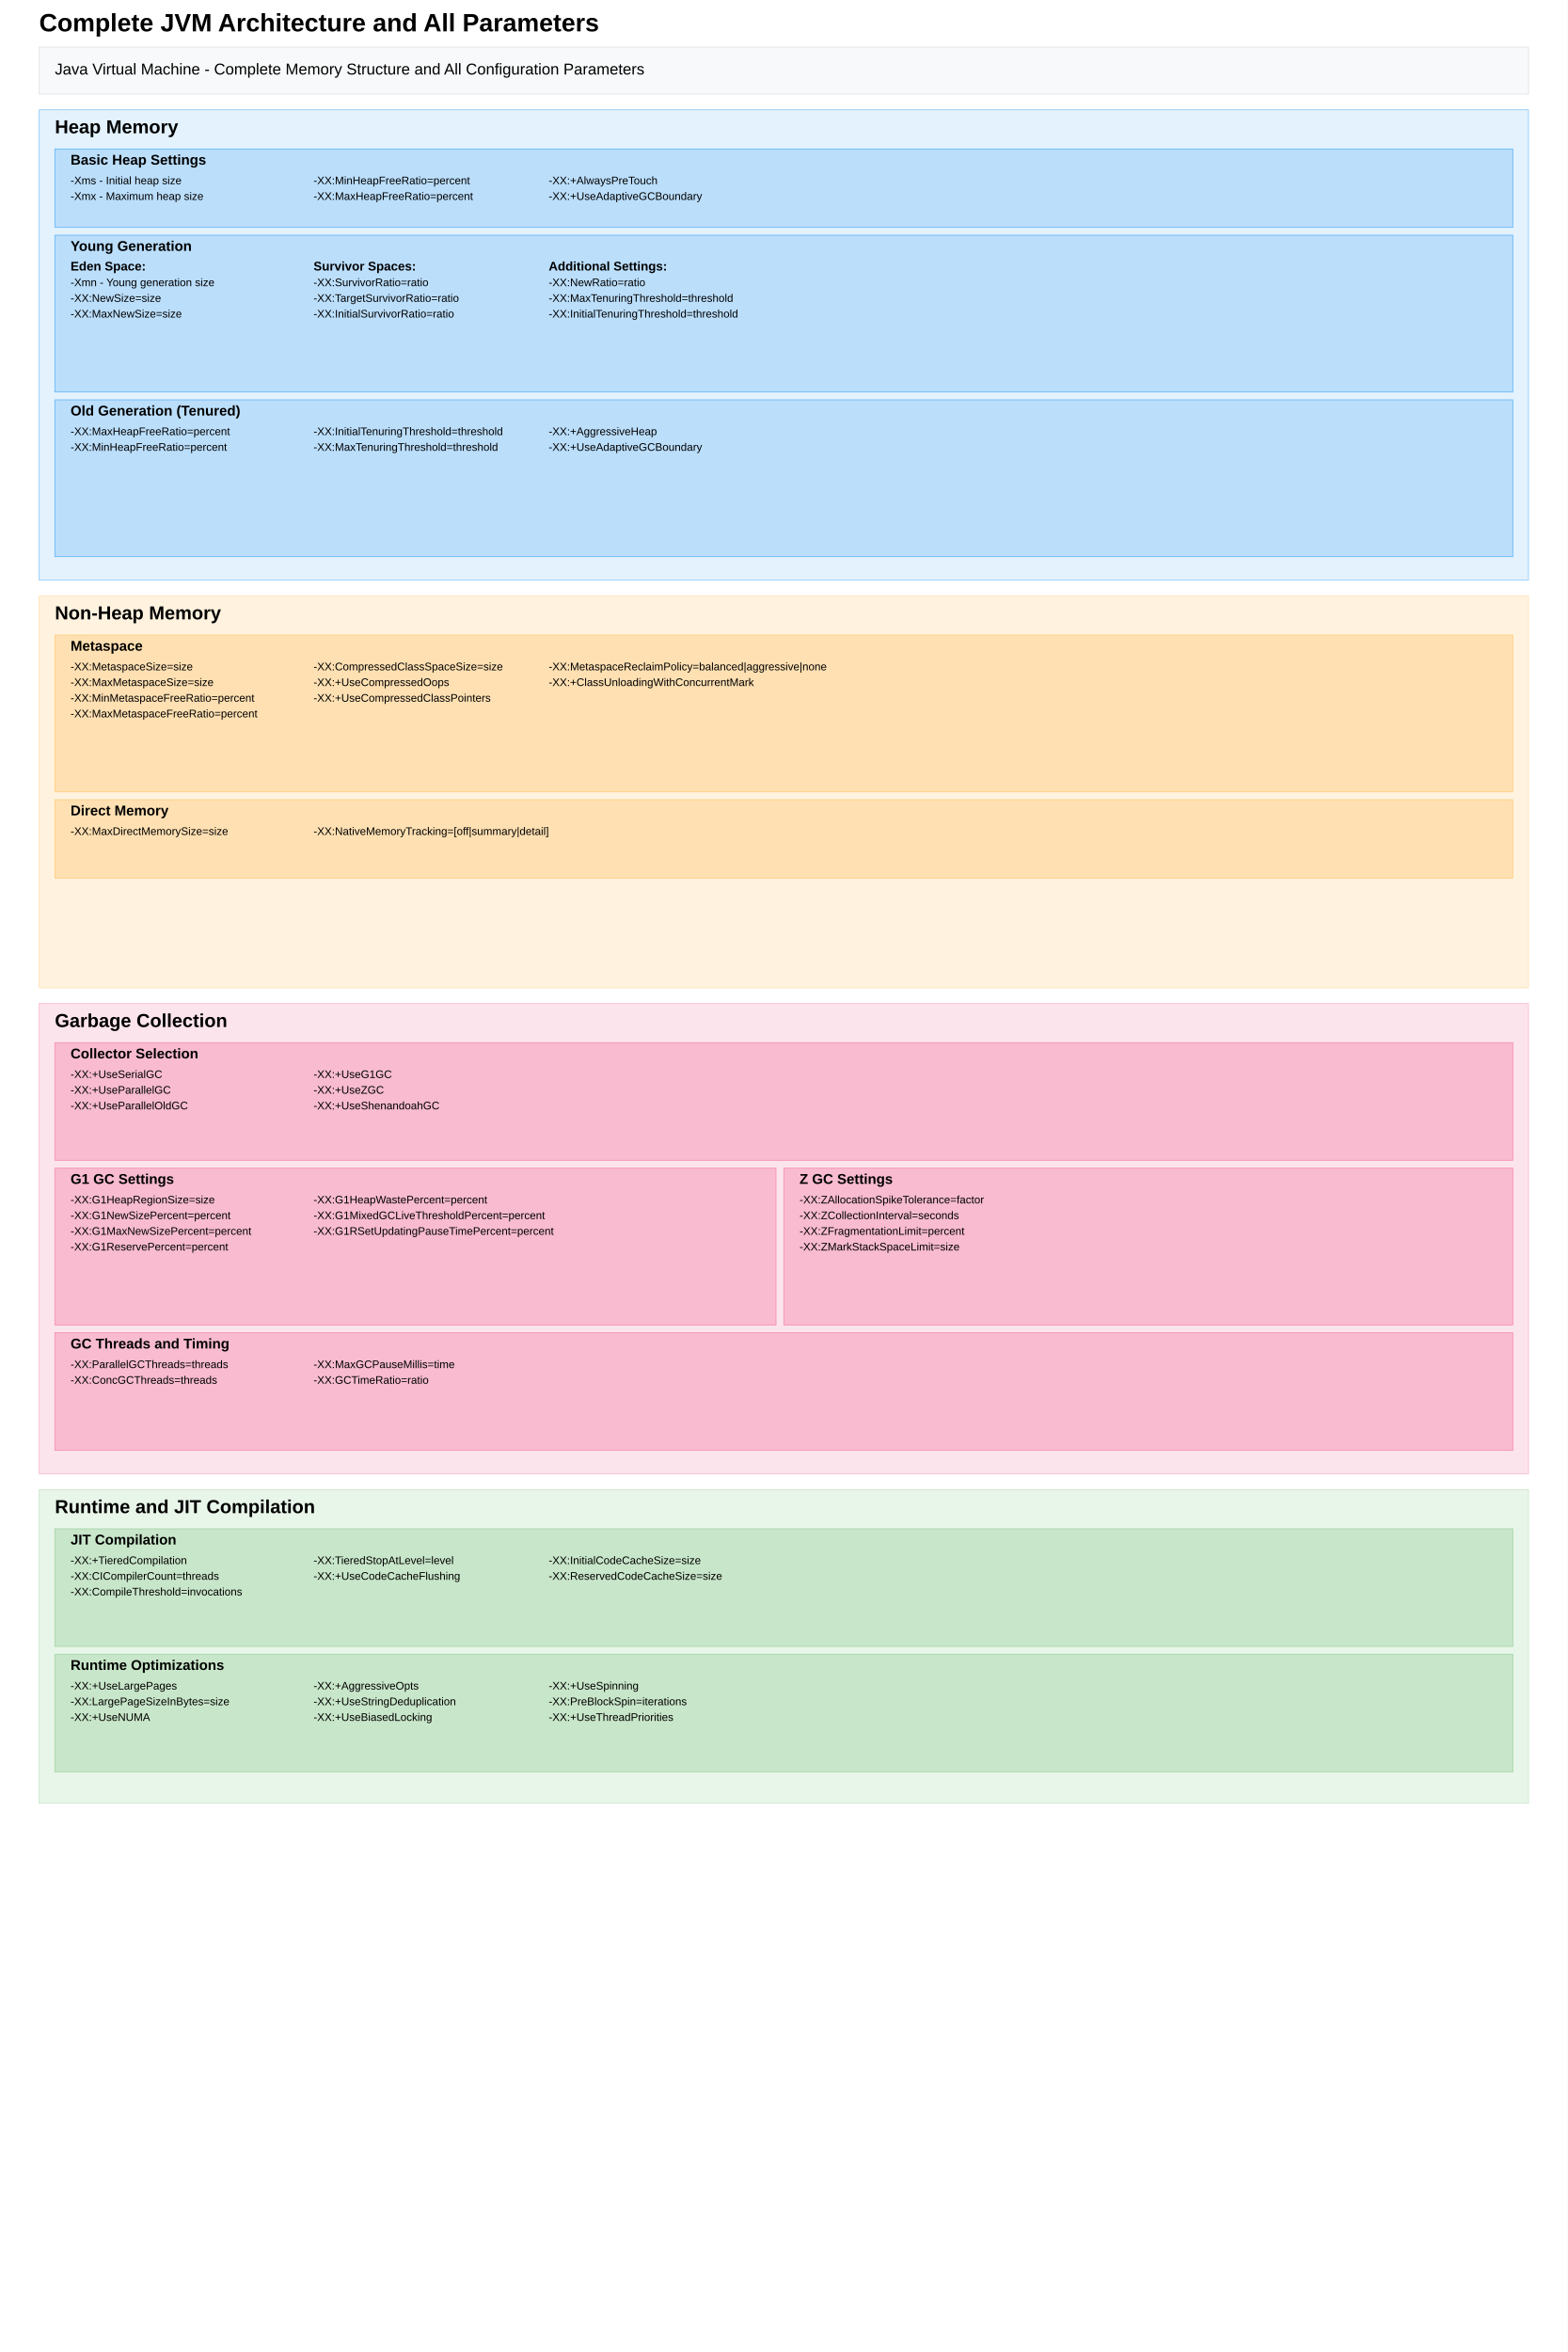
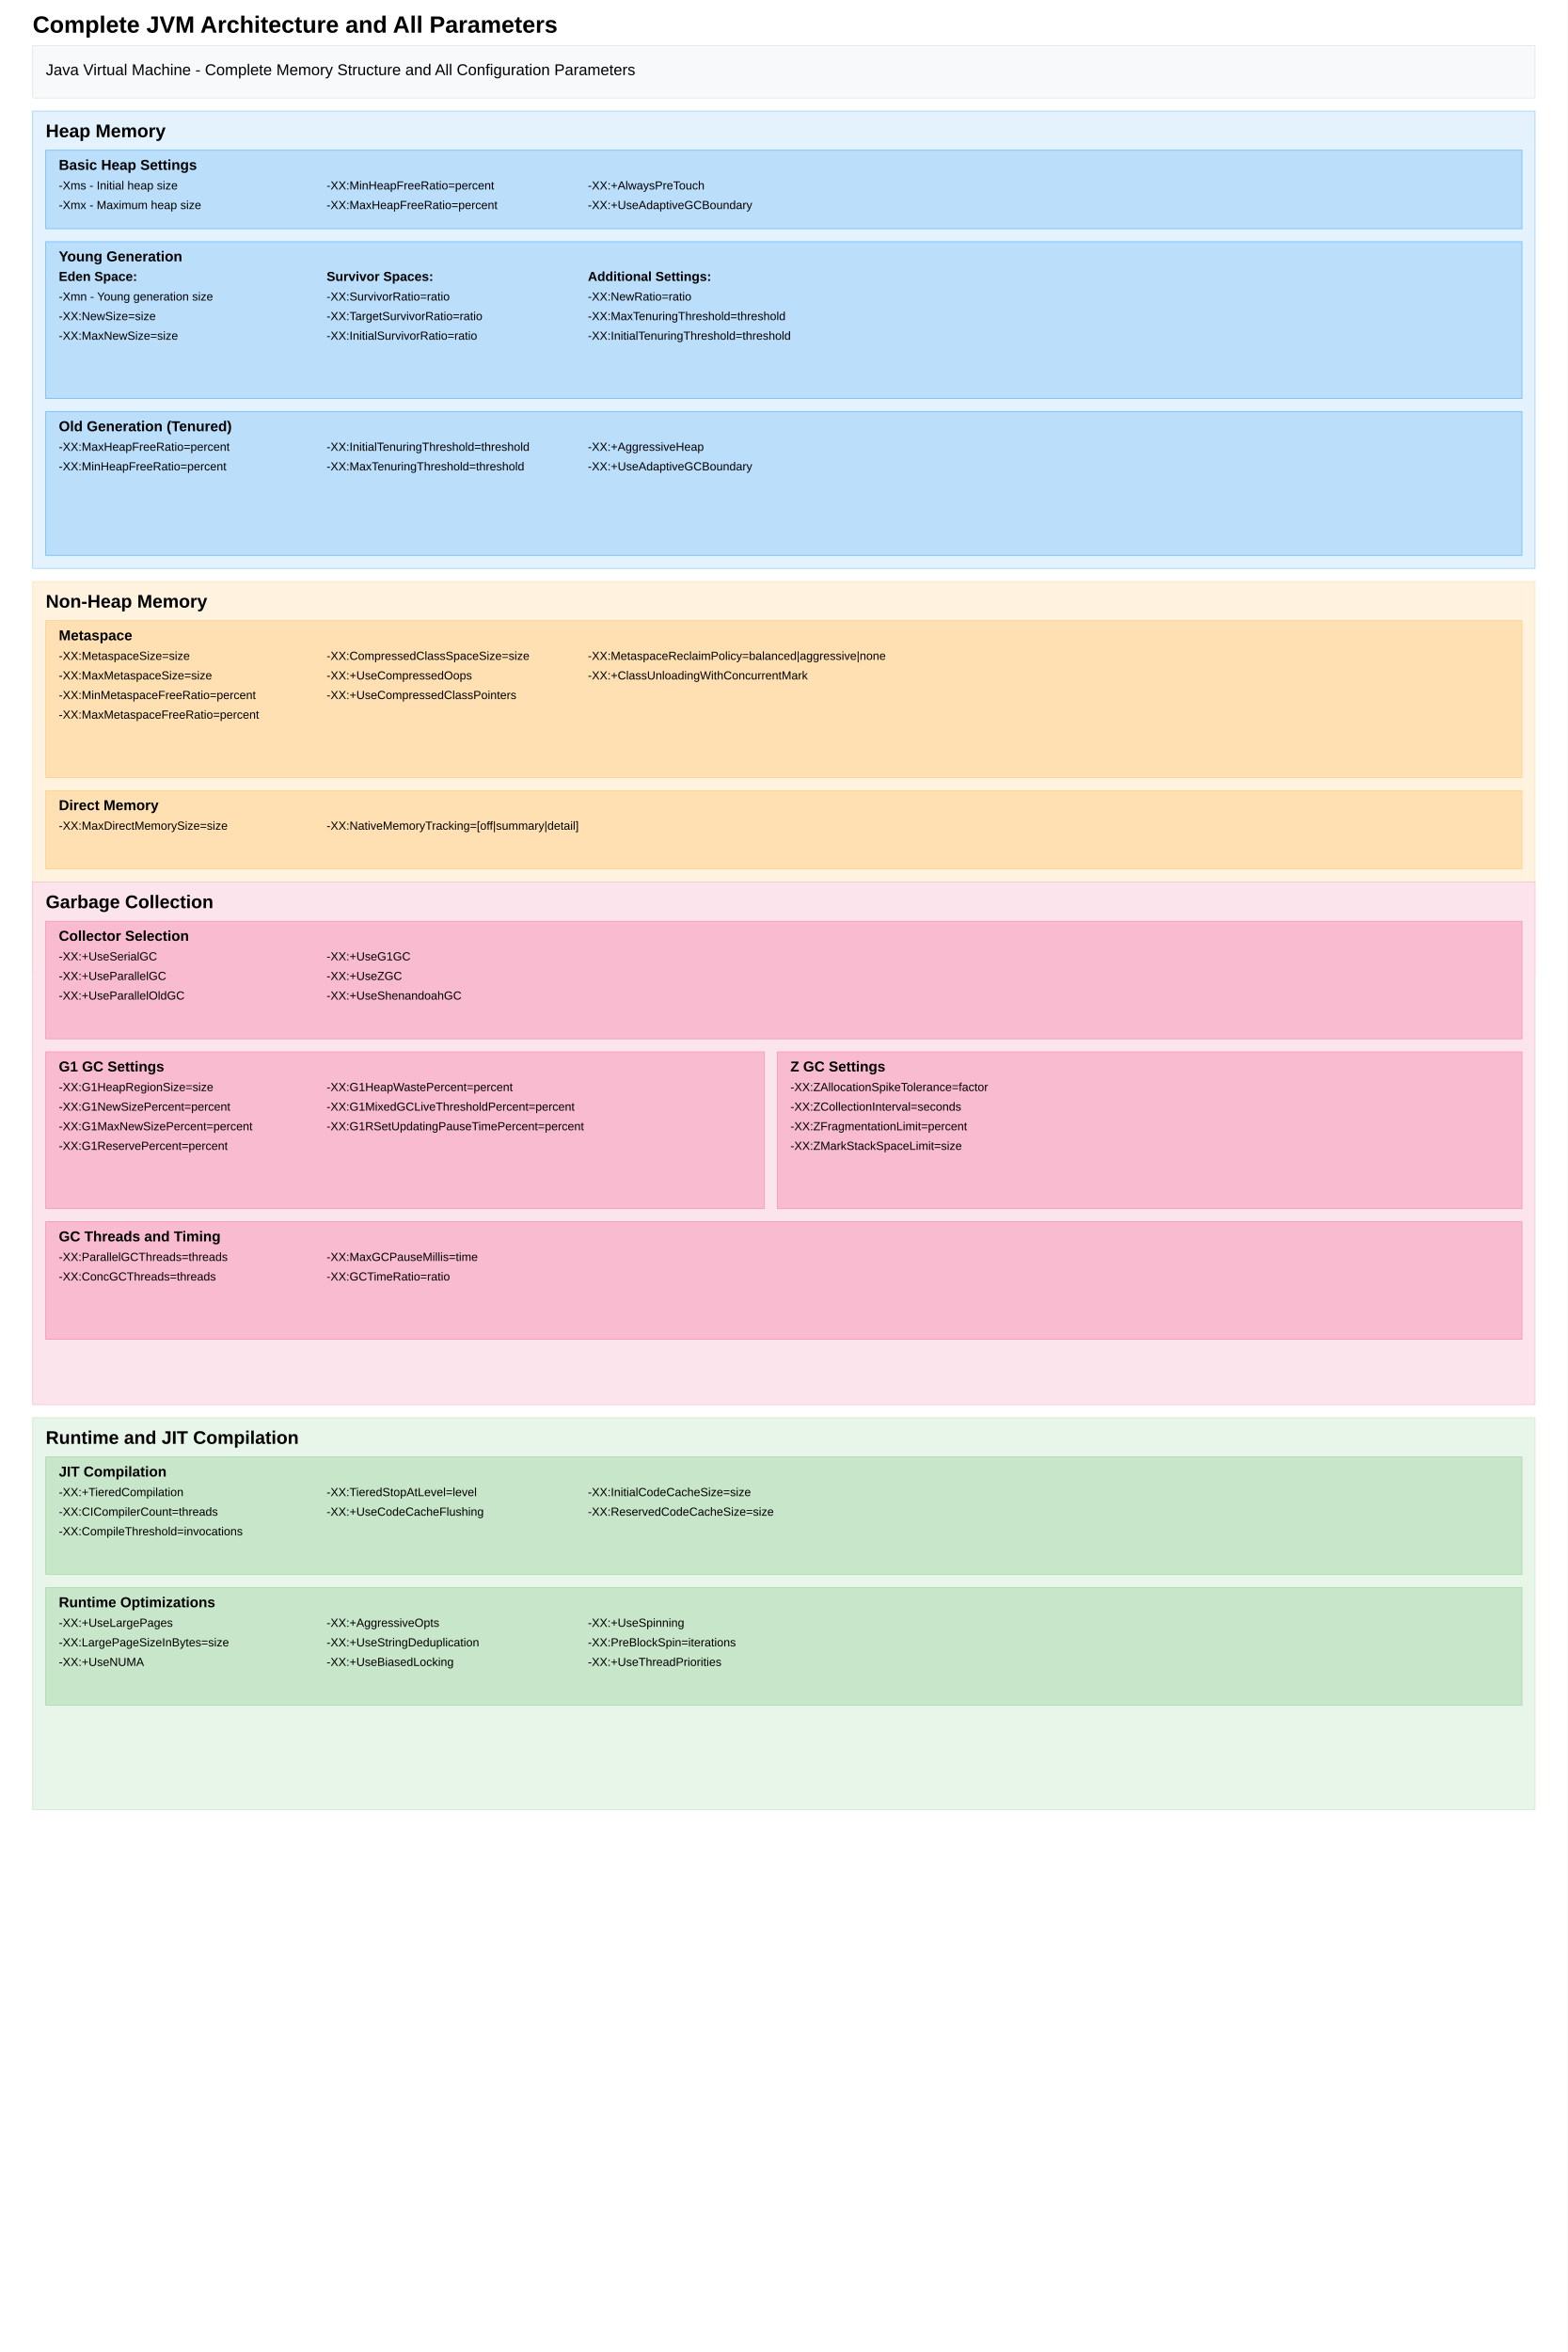
- <svg xmlns="http://www.w3.org/2000/svg" viewBox="0 0 2000 3000">
-   <rect x="0" y="0" width="2000" height="3000" fill="white" />
-   <text x="50" y="40" font-family="Arial" font-size="32" font-weight="bold">Complete JVM Architecture and All Parameters</text>
-   <rect x="50" y="60" width="1900" height="60" fill="#f8f9fa" stroke="#dee2e6" />
-   <text x="70" y="95" font-family="Arial" font-size="20">Java Virtual Machine - Complete Memory Structure and All Configuration Parameters</text>
-   <rect x="50" y="140" width="1900" height="600" fill="#e3f2fd" stroke="#90caf9" />
-   <text x="70" y="170" font-family="Arial" font-size="24" font-weight="bold">Heap Memory</text>
-   <rect x="70" y="190" width="1860" height="100" fill="#bbdefb" stroke="#64b5f6" />
-   <text x="90" y="210" font-family="Arial" font-size="18" font-weight="bold">Basic Heap Settings</text>
-   <text x="90" y="235" font-family="Arial" font-size="14">-Xms - Initial heap size</text>
-   <text x="90" y="255" font-family="Arial" font-size="14">-Xmx - Maximum heap size</text>
-   <text x="400" y="235" font-family="Arial" font-size="14">-XX:MinHeapFreeRatio=percent</text>
-   <text x="400" y="255" font-family="Arial" font-size="14">-XX:MaxHeapFreeRatio=percent</text>
-   <text x="700" y="235" font-family="Arial" font-size="14">-XX:+AlwaysPreTouch</text>
-   <text x="700" y="255" font-family="Arial" font-size="14">-XX:+UseAdaptiveGCBoundary</text>
-   <rect x="70" y="300" width="1860" height="200" fill="#bbdefb" stroke="#64b5f6" />
-   <text x="90" y="320" font-family="Arial" font-size="18" font-weight="bold">Young Generation</text>
-   <text x="90" y="345" font-family="Arial" font-size="16" font-weight="bold">Eden Space:</text>
-   <text x="90" y="365" font-family="Arial" font-size="14">-Xmn - Young generation size</text>
-   <text x="90" y="385" font-family="Arial" font-size="14">-XX:NewSize=size</text>
-   <text x="90" y="405" font-family="Arial" font-size="14">-XX:MaxNewSize=size</text>
-   <text x="400" y="345" font-family="Arial" font-size="16" font-weight="bold">Survivor Spaces:</text>
-   <text x="400" y="365" font-family="Arial" font-size="14">-XX:SurvivorRatio=ratio</text>
-   <text x="400" y="385" font-family="Arial" font-size="14">-XX:TargetSurvivorRatio=ratio</text>
-   <text x="400" y="405" font-family="Arial" font-size="14">-XX:InitialSurvivorRatio=ratio</text>
-   <text x="700" y="345" font-family="Arial" font-size="16" font-weight="bold">Additional Settings:</text>
-   <text x="700" y="365" font-family="Arial" font-size="14">-XX:NewRatio=ratio</text>
-   <text x="700" y="385" font-family="Arial" font-size="14">-XX:MaxTenuringThreshold=threshold</text>
-   <text x="700" y="405" font-family="Arial" font-size="14">-XX:InitialTenuringThreshold=threshold</text>
-   <rect x="70" y="510" width="1860" height="200" fill="#bbdefb" stroke="#64b5f6" />
-   <text x="90" y="530" font-family="Arial" font-size="18" font-weight="bold">Old Generation (Tenured)</text>
-   <text x="90" y="555" font-family="Arial" font-size="14">-XX:MaxHeapFreeRatio=percent</text>
-   <text x="90" y="575" font-family="Arial" font-size="14">-XX:MinHeapFreeRatio=percent</text>
-   <text x="400" y="555" font-family="Arial" font-size="14">-XX:InitialTenuringThreshold=threshold</text>
-   <text x="400" y="575" font-family="Arial" font-size="14">-XX:MaxTenuringThreshold=threshold</text>
-   <text x="700" y="555" font-family="Arial" font-size="14">-XX:+AggressiveHeap</text>
-   <text x="700" y="575" font-family="Arial" font-size="14">-XX:+UseAdaptiveGCBoundary</text>
-   <rect x="50" y="760" width="1900" height="500" fill="#fff3e0" stroke="#ffe0b2" />
-   <text x="70" y="790" font-family="Arial" font-size="24" font-weight="bold">Non-Heap Memory</text>
-   <rect x="70" y="810" width="1860" height="200" fill="#ffe0b2" stroke="#ffcc80" />
-   <text x="90" y="830" font-family="Arial" font-size="18" font-weight="bold">Metaspace</text>
-   <text x="90" y="855" font-family="Arial" font-size="14">-XX:MetaspaceSize=size</text>
-   <text x="90" y="875" font-family="Arial" font-size="14">-XX:MaxMetaspaceSize=size</text>
-   <text x="90" y="895" font-family="Arial" font-size="14">-XX:MinMetaspaceFreeRatio=percent</text>
-   <text x="90" y="915" font-family="Arial" font-size="14">-XX:MaxMetaspaceFreeRatio=percent</text>
-   <text x="400" y="855" font-family="Arial" font-size="14">-XX:CompressedClassSpaceSize=size</text>
-   <text x="400" y="875" font-family="Arial" font-size="14">-XX:+UseCompressedOops</text>
-   <text x="400" y="895" font-family="Arial" font-size="14">-XX:+UseCompressedClassPointers</text>
-   <text x="700" y="855" font-family="Arial" font-size="14">-XX:MetaspaceReclaimPolicy=balanced|aggressive|none</text>
-   <text x="700" y="875" font-family="Arial" font-size="14">-XX:+ClassUnloadingWithConcurrentMark</text>
-   <rect x="70" y="1020" width="1860" height="100" fill="#ffe0b2" stroke="#ffcc80" />
-   <text x="90" y="1040" font-family="Arial" font-size="18" font-weight="bold">Direct Memory</text>
-   <text x="90" y="1065" font-family="Arial" font-size="14">-XX:MaxDirectMemorySize=size</text>
-   <text x="400" y="1065" font-family="Arial" font-size="14">-XX:NativeMemoryTracking=[off|summary|detail]</text>
-   <rect x="50" y="1280" width="1900" height="600" fill="#fce4ec" stroke="#f8bbd0" />
-   <text x="70" y="1310" font-family="Arial" font-size="24" font-weight="bold">Garbage Collection</text>
-   <rect x="70" y="1330" width="1860" height="150" fill="#f8bbd0" stroke="#f48fb1" />
-   <text x="90" y="1350" font-family="Arial" font-size="18" font-weight="bold">Collector Selection</text>
-   <text x="90" y="1375" font-family="Arial" font-size="14">-XX:+UseSerialGC</text>
-   <text x="90" y="1395" font-family="Arial" font-size="14">-XX:+UseParallelGC</text>
-   <text x="90" y="1415" font-family="Arial" font-size="14">-XX:+UseParallelOldGC</text>
-   <text x="400" y="1375" font-family="Arial" font-size="14">-XX:+UseG1GC</text>
-   <text x="400" y="1395" font-family="Arial" font-size="14">-XX:+UseZGC</text>
-   <text x="400" y="1415" font-family="Arial" font-size="14">-XX:+UseShenandoahGC</text>
-   <rect x="70" y="1490" width="920" height="200" fill="#f8bbd0" stroke="#f48fb1" />
-   <text x="90" y="1510" font-family="Arial" font-size="18" font-weight="bold">G1 GC Settings</text>
-   <text x="90" y="1535" font-family="Arial" font-size="14">-XX:G1HeapRegionSize=size</text>
-   <text x="90" y="1555" font-family="Arial" font-size="14">-XX:G1NewSizePercent=percent</text>
-   <text x="90" y="1575" font-family="Arial" font-size="14">-XX:G1MaxNewSizePercent=percent</text>
-   <text x="90" y="1595" font-family="Arial" font-size="14">-XX:G1ReservePercent=percent</text>
-   <text x="400" y="1535" font-family="Arial" font-size="14">-XX:G1HeapWastePercent=percent</text>
-   <text x="400" y="1555" font-family="Arial" font-size="14">-XX:G1MixedGCLiveThresholdPercent=percent</text>
-   <text x="400" y="1575" font-family="Arial" font-size="14">-XX:G1RSetUpdatingPauseTimePercent=percent</text>
-   <rect x="1000" y="1490" width="930" height="200" fill="#f8bbd0" stroke="#f48fb1" />
-   <text x="1020" y="1510" font-family="Arial" font-size="18" font-weight="bold">Z GC Settings</text>
-   <text x="1020" y="1535" font-family="Arial" font-size="14">-XX:ZAllocationSpikeTolerance=factor</text>
-   <text x="1020" y="1555" font-family="Arial" font-size="14">-XX:ZCollectionInterval=seconds</text>
-   <text x="1020" y="1575" font-family="Arial" font-size="14">-XX:ZFragmentationLimit=percent</text>
-   <text x="1020" y="1595" font-family="Arial" font-size="14">-XX:ZMarkStackSpaceLimit=size</text>
-   <rect x="70" y="1700" width="1860" height="150" fill="#f8bbd0" stroke="#f48fb1" />
-   <text x="90" y="1720" font-family="Arial" font-size="18" font-weight="bold">GC Threads and Timing</text>
-   <text x="90" y="1745" font-family="Arial" font-size="14">-XX:ParallelGCThreads=threads</text>
-   <text x="90" y="1765" font-family="Arial" font-size="14">-XX:ConcGCThreads=threads</text>
-   <text x="400" y="1745" font-family="Arial" font-size="14">-XX:MaxGCPauseMillis=time</text>
-   <text x="400" y="1765" font-family="Arial" font-size="14">-XX:GCTimeRatio=ratio</text>
-   <rect x="50" y="1900" width="1900" height="400" fill="#e8f5e9" stroke="#c8e6c9" />
-   <text x="70" y="1930" font-family="Arial" font-size="24" font-weight="bold">Runtime and JIT Compilation</text>
-   <rect x="70" y="1950" width="1860" height="150" fill="#c8e6c9" stroke="#a5d6a7" />
-   <text x="90" y="1970" font-family="Arial" font-size="18" font-weight="bold">JIT Compilation</text>
-   <text x="90" y="1995" font-family="Arial" font-size="14">-XX:+TieredCompilation</text>
-   <text x="90" y="2015" font-family="Arial" font-size="14">-XX:CICompilerCount=threads</text>
-   <text x="90" y="2035" font-family="Arial" font-size="14">-XX:CompileThreshold=invocations</text>
-   <text x="400" y="1995" font-family="Arial" font-size="14">-XX:TieredStopAtLevel=level</text>
-   <text x="400" y="2015" font-family="Arial" font-size="14">-XX:+UseCodeCacheFlushing</text>
-   <text x="700" y="1995" font-family="Arial" font-size="14">-XX:InitialCodeCacheSize=size</text>
-   <text x="700" y="2015" font-family="Arial" font-size="14">-XX:ReservedCodeCacheSize=size</text>
-   <rect x="70" y="2110" width="1860" height="150" fill="#c8e6c9" stroke="#a5d6a7" />
-   <text x="90" y="2130" font-family="Arial" font-size="18" font-weight="bold">Runtime Optimizations</text>
-   <text x="90" y="2155" font-family="Arial" font-size="14">-XX:+UseLargePages</text>
-   <text x="90" y="2175" font-family="Arial" font-size="14">-XX:LargePageSizeInBytes=size</text>
-   <text x="90" y="2195" font-family="Arial" font-size="14">-XX:+UseNUMA</text>
-   <text x="400" y="2155" font-family="Arial" font-size="14">-XX:+AggressiveOpts</text>
-   <text x="400" y="2175" font-family="Arial" font-size="14">-XX:+UseStringDeduplication</text>
-   <text x="400" y="2195" font-family="Arial" font-size="14">-XX:+UseBiasedLocking</text>
-   <text x="700" y="2155" font-family="Arial" font-size="14">-XX:+UseSpinning</text>
-   <text x="700" y="2175" font-family="Arial" font-size="14">-XX:PreBlockSpin=iterations</text>
-   <text x="700" y="2195" font-family="Arial" font-size="14">-XX:+UseThreadPriorities</text>
+ <svg xmlns="http://www.w3.org/2000/svg" viewBox="0 0 2400 3600">
+   <rect x="0" y="0" width="2400" height="3600" fill="white" />
+   <text x="50" y="50" font-family="Arial" font-size="36" font-weight="bold">Complete JVM Architecture and All Parameters</text>
+   <rect x="50" y="70" width="2300" height="80" fill="#f8f9fa" stroke="#dee2e6" />
+   <text x="70" y="115" font-family="Arial" font-size="24">Java Virtual Machine - Complete Memory Structure and All Configuration Parameters</text>
+   <rect x="50" y="170" width="2300" height="700" fill="#e3f2fd" stroke="#90caf9" />
+   <text x="70" y="210" font-family="Arial" font-size="28" font-weight="bold">Heap Memory</text>
+   <rect x="70" y="230" width="2260" height="120" fill="#bbdefb" stroke="#64b5f6" />
+   <text x="90" y="260" font-family="Arial" font-size="22" font-weight="bold">Basic Heap Settings</text>
+   <text x="90" y="290" font-family="Arial" font-size="18">-Xms - Initial heap size</text>
+   <text x="90" y="320" font-family="Arial" font-size="18">-Xmx - Maximum heap size</text>
+   <text x="500" y="290" font-family="Arial" font-size="18">-XX:MinHeapFreeRatio=percent</text>
+   <text x="500" y="320" font-family="Arial" font-size="18">-XX:MaxHeapFreeRatio=percent</text>
+   <text x="900" y="290" font-family="Arial" font-size="18">-XX:+AlwaysPreTouch</text>
+   <text x="900" y="320" font-family="Arial" font-size="18">-XX:+UseAdaptiveGCBoundary</text>
+   <rect x="70" y="370" width="2260" height="240" fill="#bbdefb" stroke="#64b5f6" />
+   <text x="90" y="400" font-family="Arial" font-size="22" font-weight="bold">Young Generation</text>
+   <text x="90" y="430" font-family="Arial" font-size="20" font-weight="bold">Eden Space:</text>
+   <text x="90" y="460" font-family="Arial" font-size="18">-Xmn - Young generation size</text>
+   <text x="90" y="490" font-family="Arial" font-size="18">-XX:NewSize=size</text>
+   <text x="90" y="520" font-family="Arial" font-size="18">-XX:MaxNewSize=size</text>
+   <text x="500" y="430" font-family="Arial" font-size="20" font-weight="bold">Survivor Spaces:</text>
+   <text x="500" y="460" font-family="Arial" font-size="18">-XX:SurvivorRatio=ratio</text>
+   <text x="500" y="490" font-family="Arial" font-size="18">-XX:TargetSurvivorRatio=ratio</text>
+   <text x="500" y="520" font-family="Arial" font-size="18">-XX:InitialSurvivorRatio=ratio</text>
+   <text x="900" y="430" font-family="Arial" font-size="20" font-weight="bold">Additional Settings:</text>
+   <text x="900" y="460" font-family="Arial" font-size="18">-XX:NewRatio=ratio</text>
+   <text x="900" y="490" font-family="Arial" font-size="18">-XX:MaxTenuringThreshold=threshold</text>
+   <text x="900" y="520" font-family="Arial" font-size="18">-XX:InitialTenuringThreshold=threshold</text>
+   <rect x="70" y="630" width="2260" height="220" fill="#bbdefb" stroke="#64b5f6" />
+   <text x="90" y="660" font-family="Arial" font-size="22" font-weight="bold">Old Generation (Tenured)</text>
+   <text x="90" y="690" font-family="Arial" font-size="18">-XX:MaxHeapFreeRatio=percent</text>
+   <text x="90" y="720" font-family="Arial" font-size="18">-XX:MinHeapFreeRatio=percent</text>
+   <text x="500" y="690" font-family="Arial" font-size="18">-XX:InitialTenuringThreshold=threshold</text>
+   <text x="500" y="720" font-family="Arial" font-size="18">-XX:MaxTenuringThreshold=threshold</text>
+   <text x="900" y="690" font-family="Arial" font-size="18">-XX:+AggressiveHeap</text>
+   <text x="900" y="720" font-family="Arial" font-size="18">-XX:+UseAdaptiveGCBoundary</text>
+   <rect x="50" y="890" width="2300" height="600" fill="#fff3e0" stroke="#ffe0b2" />
+   <text x="70" y="930" font-family="Arial" font-size="28" font-weight="bold">Non-Heap Memory</text>
+   <rect x="70" y="950" width="2260" height="240" fill="#ffe0b2" stroke="#ffcc80" />
+   <text x="90" y="980" font-family="Arial" font-size="22" font-weight="bold">Metaspace</text>
+   <text x="90" y="1010" font-family="Arial" font-size="18">-XX:MetaspaceSize=size</text>
+   <text x="90" y="1040" font-family="Arial" font-size="18">-XX:MaxMetaspaceSize=size</text>
+   <text x="90" y="1070" font-family="Arial" font-size="18">-XX:MinMetaspaceFreeRatio=percent</text>
+   <text x="90" y="1100" font-family="Arial" font-size="18">-XX:MaxMetaspaceFreeRatio=percent</text>
+   <text x="500" y="1010" font-family="Arial" font-size="18">-XX:CompressedClassSpaceSize=size</text>
+   <text x="500" y="1040" font-family="Arial" font-size="18">-XX:+UseCompressedOops</text>
+   <text x="500" y="1070" font-family="Arial" font-size="18">-XX:+UseCompressedClassPointers</text>
+   <text x="900" y="1010" font-family="Arial" font-size="18">-XX:MetaspaceReclaimPolicy=balanced|aggressive|none</text>
+   <text x="900" y="1040" font-family="Arial" font-size="18">-XX:+ClassUnloadingWithConcurrentMark</text>
+   <rect x="70" y="1210" width="2260" height="120" fill="#ffe0b2" stroke="#ffcc80" />
+   <text x="90" y="1240" font-family="Arial" font-size="22" font-weight="bold">Direct Memory</text>
+   <text x="90" y="1270" font-family="Arial" font-size="18">-XX:MaxDirectMemorySize=size</text>
+   <text x="500" y="1270" font-family="Arial" font-size="18">-XX:NativeMemoryTracking=[off|summary|detail]</text>
+   <rect x="50" y="1350" width="2300" height="800" fill="#fce4ec" stroke="#f8bbd0" />
+   <text x="70" y="1390" font-family="Arial" font-size="28" font-weight="bold">Garbage Collection</text>
+   <rect x="70" y="1410" width="2260" height="180" fill="#f8bbd0" stroke="#f48fb1" />
+   <text x="90" y="1440" font-family="Arial" font-size="22" font-weight="bold">Collector Selection</text>
+   <text x="90" y="1470" font-family="Arial" font-size="18">-XX:+UseSerialGC</text>
+   <text x="90" y="1500" font-family="Arial" font-size="18">-XX:+UseParallelGC</text>
+   <text x="90" y="1530" font-family="Arial" font-size="18">-XX:+UseParallelOldGC</text>
+   <text x="500" y="1470" font-family="Arial" font-size="18">-XX:+UseG1GC</text>
+   <text x="500" y="1500" font-family="Arial" font-size="18">-XX:+UseZGC</text>
+   <text x="500" y="1530" font-family="Arial" font-size="18">-XX:+UseShenandoahGC</text>
+   <rect x="70" y="1610" width="1100" height="240" fill="#f8bbd0" stroke="#f48fb1" />
+   <text x="90" y="1640" font-family="Arial" font-size="22" font-weight="bold">G1 GC Settings</text>
+   <text x="90" y="1670" font-family="Arial" font-size="18">-XX:G1HeapRegionSize=size</text>
+   <text x="90" y="1700" font-family="Arial" font-size="18">-XX:G1NewSizePercent=percent</text>
+   <text x="90" y="1730" font-family="Arial" font-size="18">-XX:G1MaxNewSizePercent=percent</text>
+   <text x="90" y="1760" font-family="Arial" font-size="18">-XX:G1ReservePercent=percent</text>
+   <text x="500" y="1670" font-family="Arial" font-size="18">-XX:G1HeapWastePercent=percent</text>
+   <text x="500" y="1700" font-family="Arial" font-size="18">-XX:G1MixedGCLiveThresholdPercent=percent</text>
+   <text x="500" y="1730" font-family="Arial" font-size="18">-XX:G1RSetUpdatingPauseTimePercent=percent</text>
+   <rect x="1190" y="1610" width="1140" height="240" fill="#f8bbd0" stroke="#f48fb1" />
+   <text x="1210" y="1640" font-family="Arial" font-size="22" font-weight="bold">Z GC Settings</text>
+   <text x="1210" y="1670" font-family="Arial" font-size="18">-XX:ZAllocationSpikeTolerance=factor</text>
+   <text x="1210" y="1700" font-family="Arial" font-size="18">-XX:ZCollectionInterval=seconds</text>
+   <text x="1210" y="1730" font-family="Arial" font-size="18">-XX:ZFragmentationLimit=percent</text>
+   <text x="1210" y="1760" font-family="Arial" font-size="18">-XX:ZMarkStackSpaceLimit=size</text>
+   <rect x="70" y="1870" width="2260" height="180" fill="#f8bbd0" stroke="#f48fb1" />
+   <text x="90" y="1900" font-family="Arial" font-size="22" font-weight="bold">GC Threads and Timing</text>
+   <text x="90" y="1930" font-family="Arial" font-size="18">-XX:ParallelGCThreads=threads</text>
+   <text x="90" y="1960" font-family="Arial" font-size="18">-XX:ConcGCThreads=threads</text>
+   <text x="500" y="1930" font-family="Arial" font-size="18">-XX:MaxGCPauseMillis=time</text>
+   <text x="500" y="1960" font-family="Arial" font-size="18">-XX:GCTimeRatio=ratio</text>
+   <rect x="50" y="2170" width="2300" height="600" fill="#e8f5e9" stroke="#c8e6c9" />
+   <text x="70" y="2210" font-family="Arial" font-size="28" font-weight="bold">Runtime and JIT Compilation</text>
+   <rect x="70" y="2230" width="2260" height="180" fill="#c8e6c9" stroke="#a5d6a7" />
+   <text x="90" y="2260" font-family="Arial" font-size="22" font-weight="bold">JIT Compilation</text>
+   <text x="90" y="2290" font-family="Arial" font-size="18">-XX:+TieredCompilation</text>
+   <text x="90" y="2320" font-family="Arial" font-size="18">-XX:CICompilerCount=threads</text>
+   <text x="90" y="2350" font-family="Arial" font-size="18">-XX:CompileThreshold=invocations</text>
+   <text x="500" y="2290" font-family="Arial" font-size="18">-XX:TieredStopAtLevel=level</text>
+   <text x="500" y="2320" font-family="Arial" font-size="18">-XX:+UseCodeCacheFlushing</text>
+   <text x="900" y="2290" font-family="Arial" font-size="18">-XX:InitialCodeCacheSize=size</text>
+   <text x="900" y="2320" font-family="Arial" font-size="18">-XX:ReservedCodeCacheSize=size</text>
+   <rect x="70" y="2430" width="2260" height="180" fill="#c8e6c9" stroke="#a5d6a7" />
+   <text x="90" y="2460" font-family="Arial" font-size="22" font-weight="bold">Runtime Optimizations</text>
+   <text x="90" y="2490" font-family="Arial" font-size="18">-XX:+UseLargePages</text>
+   <text x="90" y="2520" font-family="Arial" font-size="18">-XX:LargePageSizeInBytes=size</text>
+   <text x="90" y="2550" font-family="Arial" font-size="18">-XX:+UseNUMA</text>
+   <text x="500" y="2490" font-family="Arial" font-size="18">-XX:+AggressiveOpts</text>
+   <text x="500" y="2520" font-family="Arial" font-size="18">-XX:+UseStringDeduplication</text>
+   <text x="500" y="2550" font-family="Arial" font-size="18">-XX:+UseBiasedLocking</text>
+   <text x="900" y="2490" font-family="Arial" font-size="18">-XX:+UseSpinning</text>
+   <text x="900" y="2520" font-family="Arial" font-size="18">-XX:PreBlockSpin=iterations</text>
+   <text x="900" y="2550" font-family="Arial" font-size="18">-XX:+UseThreadPriorities</text>
</svg>
